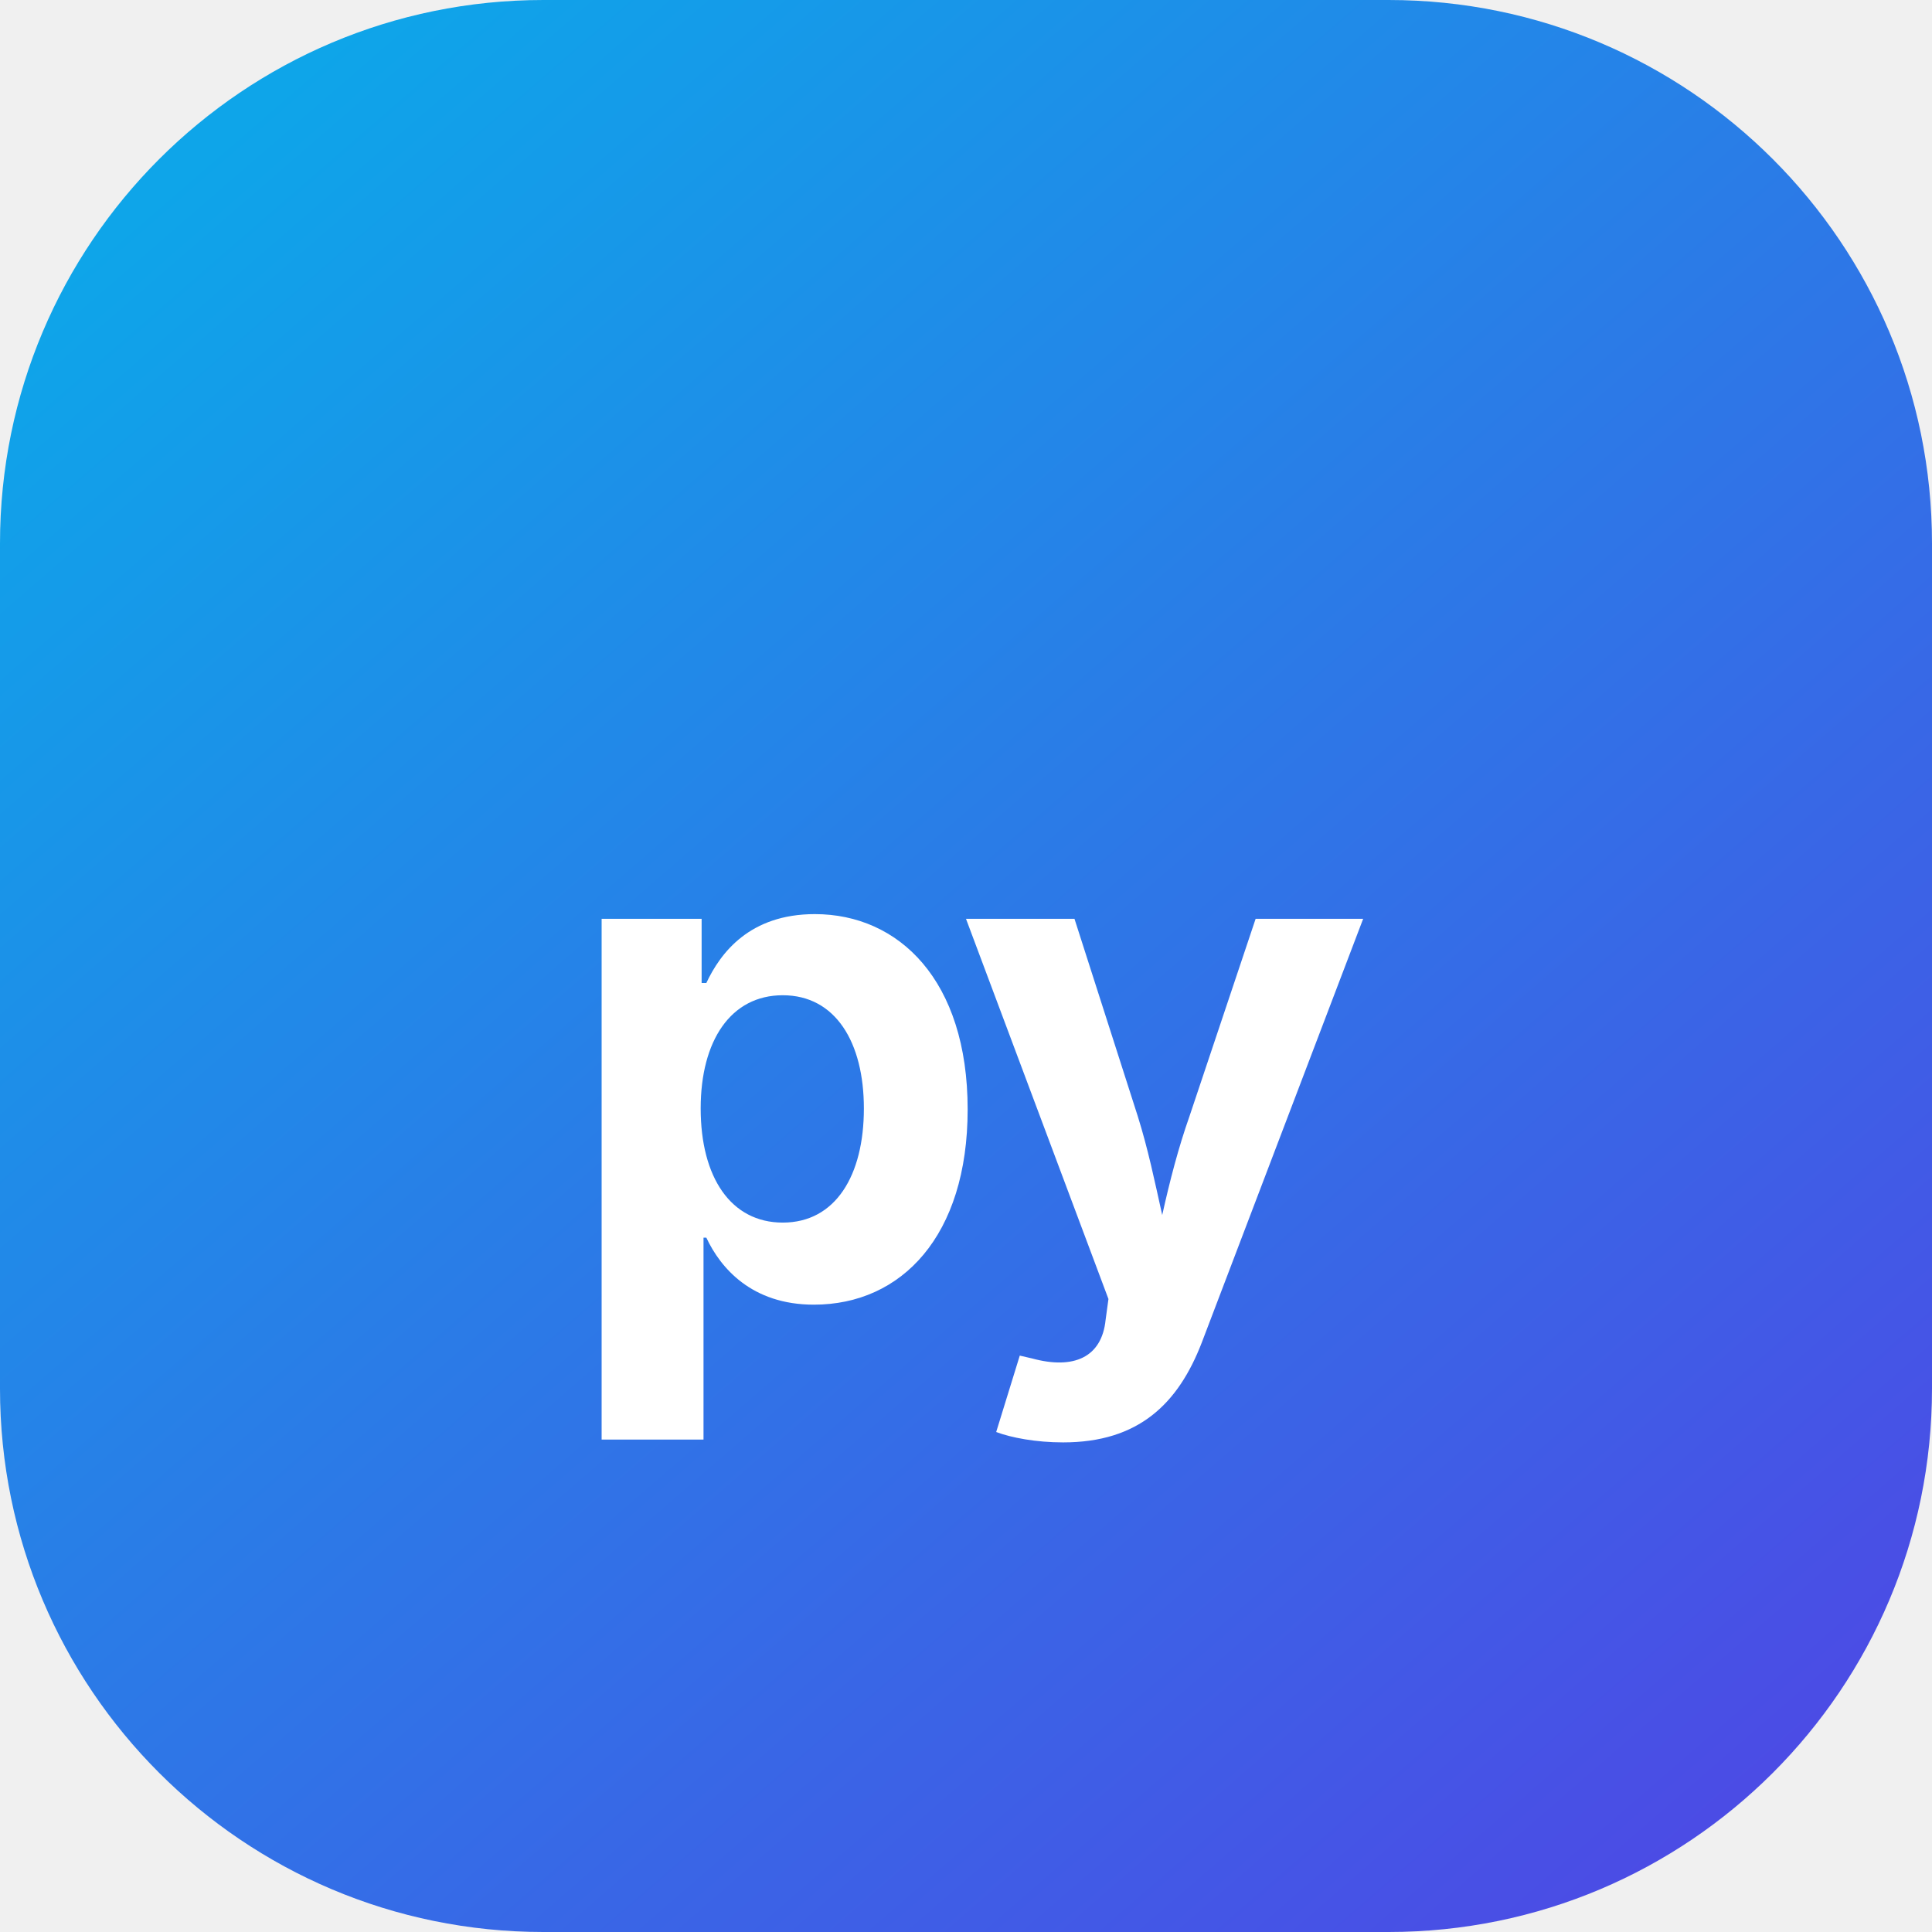
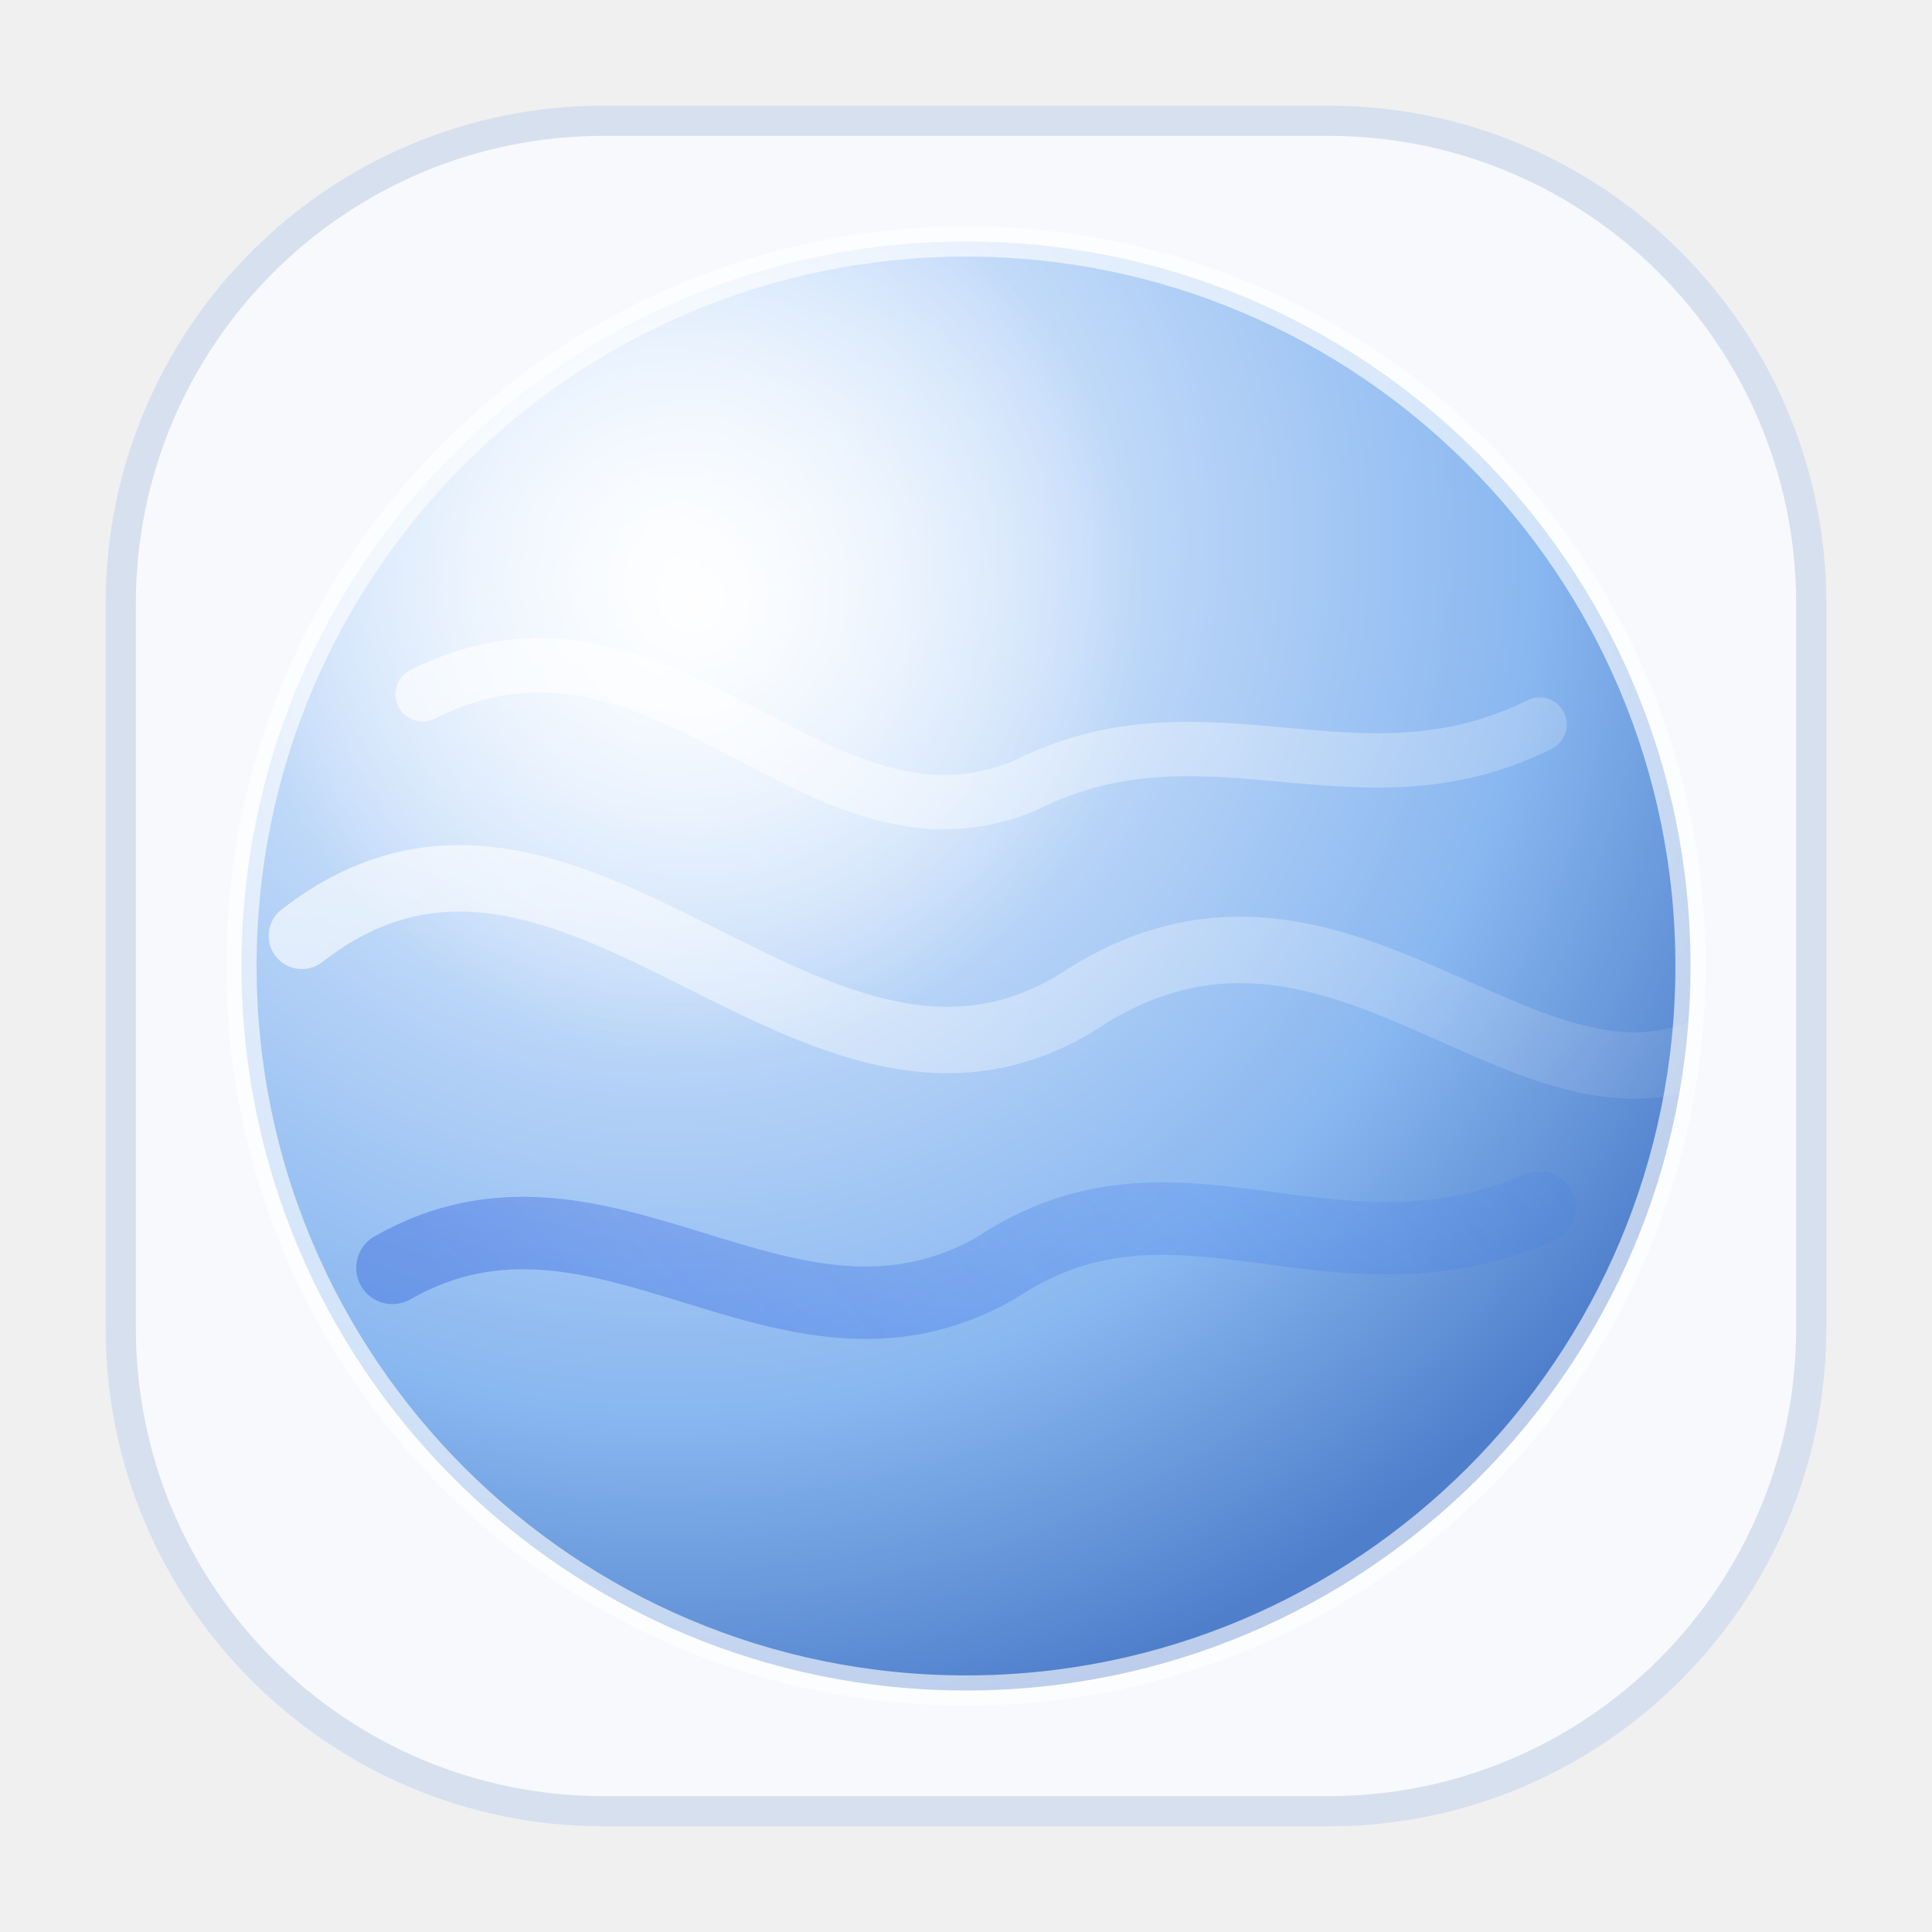
- <svg xmlns="http://www.w3.org/2000/svg" viewBox="0 0 32 32" fill="none" aria-hidden="true">
+ <svg xmlns="http://www.w3.org/2000/svg" viewBox="0 0 64 64" fill="none" aria-hidden="true">
  <defs>
-     <linearGradient id="pl-grad" x1="4" y1="2" x2="30" y2="32" gradientUnits="userSpaceOnUse">
-       <stop stop-color="#0ea5e9" />
-       <stop offset="1" stop-color="#4f46e5" />
+     <radialGradient id="marbleBase" cx="0" cy="0" r="1" gradientUnits="userSpaceOnUse" gradientTransform="translate(22 18) rotate(40) scale(40)">
+       <stop offset="0" stop-color="#eef6ff" />
+       <stop offset="0.32" stop-color="#c8defa" />
+       <stop offset="0.72" stop-color="#89b7f0" />
+       <stop offset="1" stop-color="#4f7fcb" />
+     </radialGradient>
+     <radialGradient id="specular" cx="0" cy="0" r="1" gradientUnits="userSpaceOnUse" gradientTransform="translate(23 20) rotate(30) scale(15)">
+       <stop offset="0" stop-color="#ffffff" stop-opacity="0.96" />
+       <stop offset="1" stop-color="#ffffff" stop-opacity="0" />
+     </radialGradient>
+     <linearGradient id="veinA" x1="16" y1="18" x2="49" y2="44" gradientUnits="userSpaceOnUse">
+       <stop stop-color="#ffffff" stop-opacity="0.66" />
+       <stop offset="1" stop-color="#ffffff" stop-opacity="0.08" />
    </linearGradient>
+     <linearGradient id="veinB" x1="18" y1="46" x2="48" y2="20" gradientUnits="userSpaceOnUse">
+       <stop stop-color="#1d4ed8" stop-opacity="0.34" />
+       <stop offset="1" stop-color="#3b82f6" stop-opacity="0.05" />
+     </linearGradient>
+     <clipPath id="ballClip">
+       <circle cx="32" cy="32" r="24" />
+     </clipPath>
  </defs>
-   <rect width="32" height="32" rx="9" fill="url(#pl-grad)" />
-   <text x="16" y="21.5" text-anchor="middle" font-family="ui-sans-serif, system-ui, -apple-system, 'Segoe UI', sans-serif" font-size="11.5" font-weight="700" letter-spacing="-0.04em" fill="#ffffff">
-     py
-   </text>
+   <rect x="4" y="4" width="56" height="56" rx="16" fill="#f7f9fc" />
+   <rect x="4" y="4" width="56" height="56" rx="16" stroke="#d7e0ee" />
+   <g clip-path="url(#ballClip)">
+     <circle cx="32" cy="32" r="24" fill="url(#marbleBase)" />
+     <path d="M10 31C19 24 27 39 36 33C44 28 50 37 56 35" stroke="url(#veinA)" stroke-width="2.2" stroke-linecap="round" />
+     <path d="M14 23C22 19 27 29 34 26C40 23 45 27 51 24" stroke="url(#veinA)" stroke-width="1.8" stroke-linecap="round" />
+     <path d="M13 42C20 38 26 46 33 42C39 38 44 43 51 40" stroke="url(#veinB)" stroke-width="2.4" stroke-linecap="round" />
+     <circle cx="32" cy="32" r="24" fill="url(#specular)" />
+   </g>
+   <circle cx="32" cy="32" r="24" stroke="#ffffff" stroke-opacity="0.62" />
</svg>
